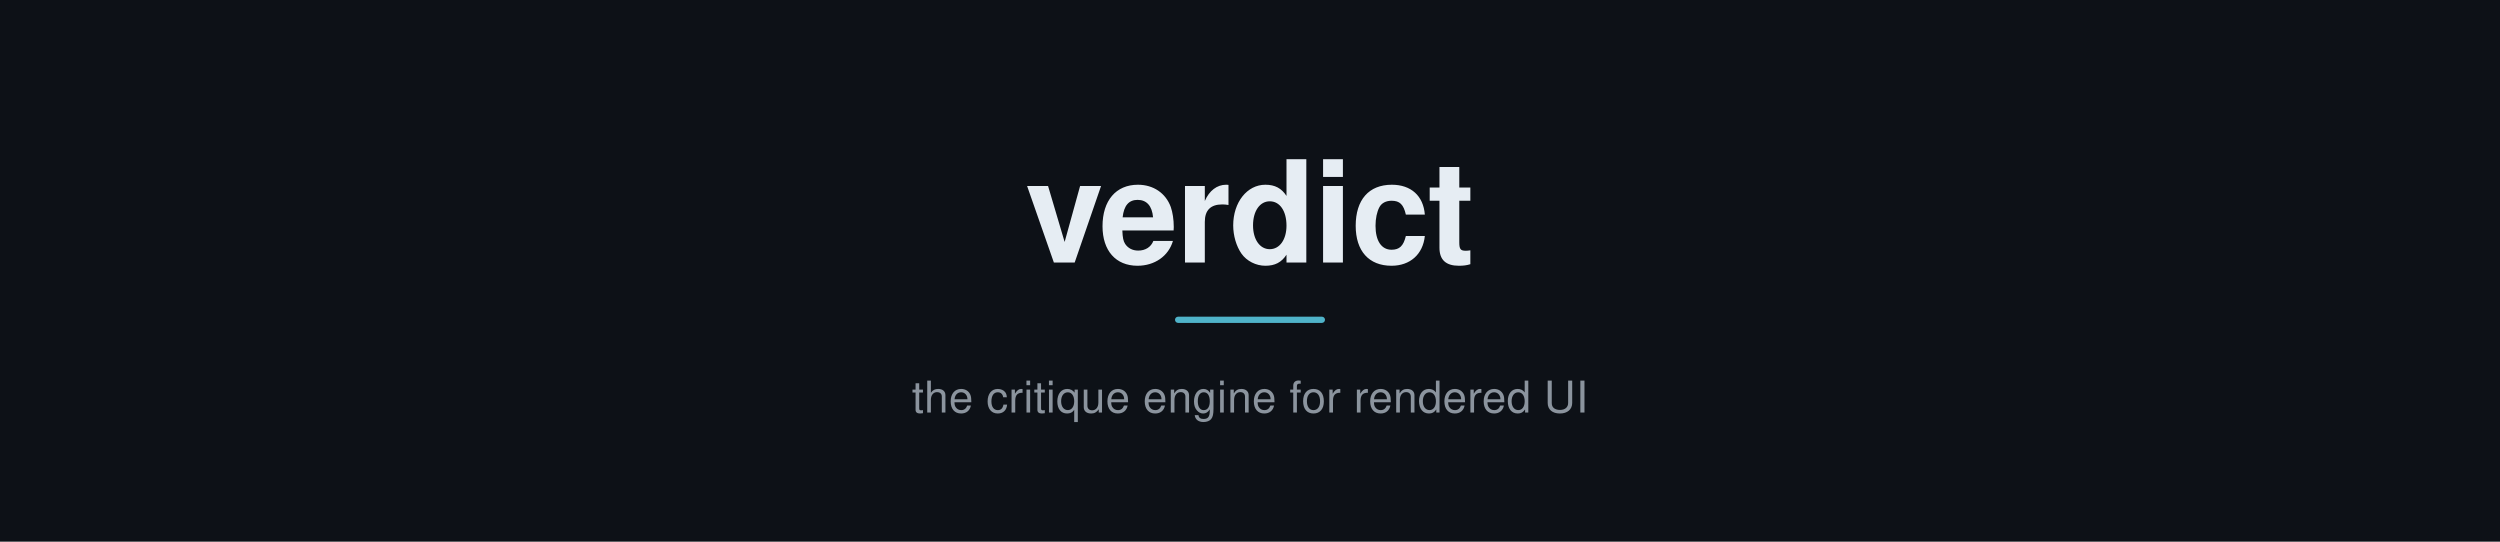
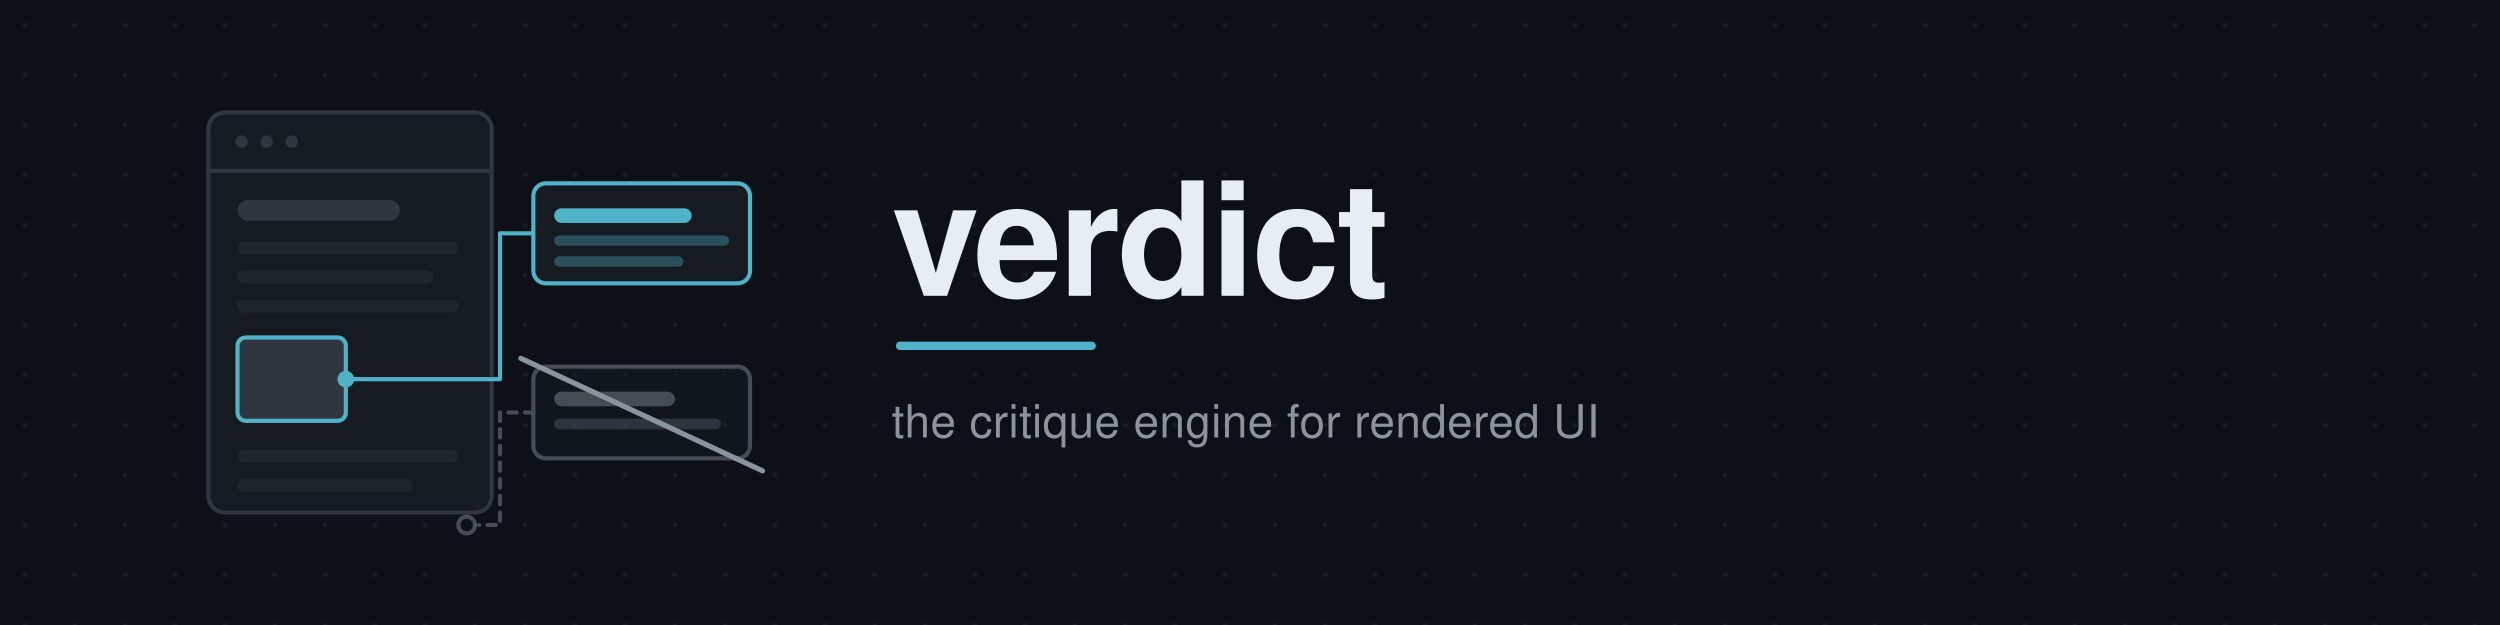
- <svg xmlns="http://www.w3.org/2000/svg" width="1200" height="260" viewBox="0 0 1200 260" role="img" aria-label="verdict: the critique engine for rendered UI">
-   <rect width="1200" height="260" fill="#0D1117" />
-   <text x="600" y="126" text-anchor="middle" font-family="ui-sans-serif, -apple-system, 'Segoe UI', Helvetica, Arial, sans-serif" font-size="68" font-weight="600" letter-spacing="-1" fill="#E6EDF3">verdict</text>
-   <rect x="564" y="152" width="72" height="3" rx="1.5" fill="#4FB3C9" />
-   <text x="600" y="198" text-anchor="middle" font-family="ui-sans-serif, -apple-system, 'Segoe UI', Helvetica, Arial, sans-serif" font-size="21" font-weight="400" letter-spacing="0.2" fill="#8B949E">the critique engine for rendered UI</text>
+ <svg xmlns="http://www.w3.org/2000/svg" width="1200" height="300" viewBox="0 0 1200 300" role="img" aria-label="verdict: the critique engine for rendered UI">
+   <rect width="1200" height="300" fill="#0D1117" />
+   <defs>
+     <pattern id="dots" width="24" height="24" patternUnits="userSpaceOnUse">
+       <circle cx="12" cy="12" r="1.1" fill="#E6EDF3" />
+     </pattern>
+   </defs>
+   <rect width="1200" height="300" fill="url(#dots)" opacity="0.06" aria-hidden="true" />
+   <g aria-hidden="true" stroke-linecap="round" stroke-linejoin="round">
+     <rect x="100" y="54" width="136" height="192" rx="8" fill="#161B22" stroke="#30363D" stroke-width="2" />
+     <line x1="100" y1="82" x2="236" y2="82" stroke="#30363D" stroke-width="2" />
+     <circle cx="116" cy="68" r="3" fill="#30363D" />
+     <circle cx="128" cy="68" r="3" fill="#30363D" />
+     <circle cx="140" cy="68" r="3" fill="#30363D" />
+     <rect x="114" y="96" width="78" height="10" rx="5" fill="#30363D" />
+     <rect x="114" y="116" width="106" height="6" rx="3" fill="#21262D" />
+     <rect x="114" y="130" width="94" height="6" rx="3" fill="#21262D" />
+     <rect x="114" y="144" width="106" height="6" rx="3" fill="#21262D" />
+     <rect x="114" y="162" width="52" height="40" rx="4" fill="#30363D" stroke="#4FB3C9" stroke-width="2" />
+     <rect x="114" y="216" width="106" height="6" rx="3" fill="#21262D" />
+     <rect x="114" y="230" width="84" height="6" rx="3" fill="#21262D" />
+     <circle cx="166" cy="182" r="4" fill="#4FB3C9" />
+     <path d="M 166 182 H 240 V 112 H 256" fill="none" stroke="#4FB3C9" stroke-width="2" />
+     <rect x="256" y="88" width="104" height="48" rx="6" fill="#161B22" stroke="#4FB3C9" stroke-width="2" />
+     <rect x="266" y="100" width="66" height="7" rx="3.5" fill="#4FB3C9" />
+     <rect x="266" y="113" width="84" height="5" rx="2.5" fill="#4FB3C9" opacity="0.35" />
+     <rect x="266" y="123" width="62" height="5" rx="2.5" fill="#4FB3C9" opacity="0.35" />
+     <g opacity="0.45">
+       <path d="M 256 198 H 240 V 252 H 230" fill="none" stroke="#8B949E" stroke-width="2" stroke-dasharray="4 4" />
+       <circle cx="224" cy="252" r="4" fill="none" stroke="#8B949E" stroke-width="2" />
+       <rect x="256" y="176" width="104" height="44" rx="6" fill="#161B22" stroke="#8B949E" stroke-width="2" />
+       <rect x="266" y="188" width="58" height="7" rx="3.5" fill="#8B949E" />
+       <rect x="266" y="201" width="80" height="5" rx="2.5" fill="#57606A" />
+     </g>
+     <line x1="250" y1="172" x2="366" y2="226" stroke="#8B949E" stroke-width="2.5" />
+   </g>
+   <text x="428" y="142" font-family="ui-sans-serif, -apple-system, 'Segoe UI', Helvetica, Arial, sans-serif" font-size="76" font-weight="600" letter-spacing="-1.5" fill="#E6EDF3">verdict</text>
+   <rect x="430" y="164" width="96" height="4" rx="2" fill="#4FB3C9" />
+   <text x="428" y="210" font-family="ui-sans-serif, -apple-system, 'Segoe UI', Helvetica, Arial, sans-serif" font-size="22" font-weight="400" letter-spacing="0.2" fill="#8B949E">the critique engine for rendered UI</text>
</svg>
